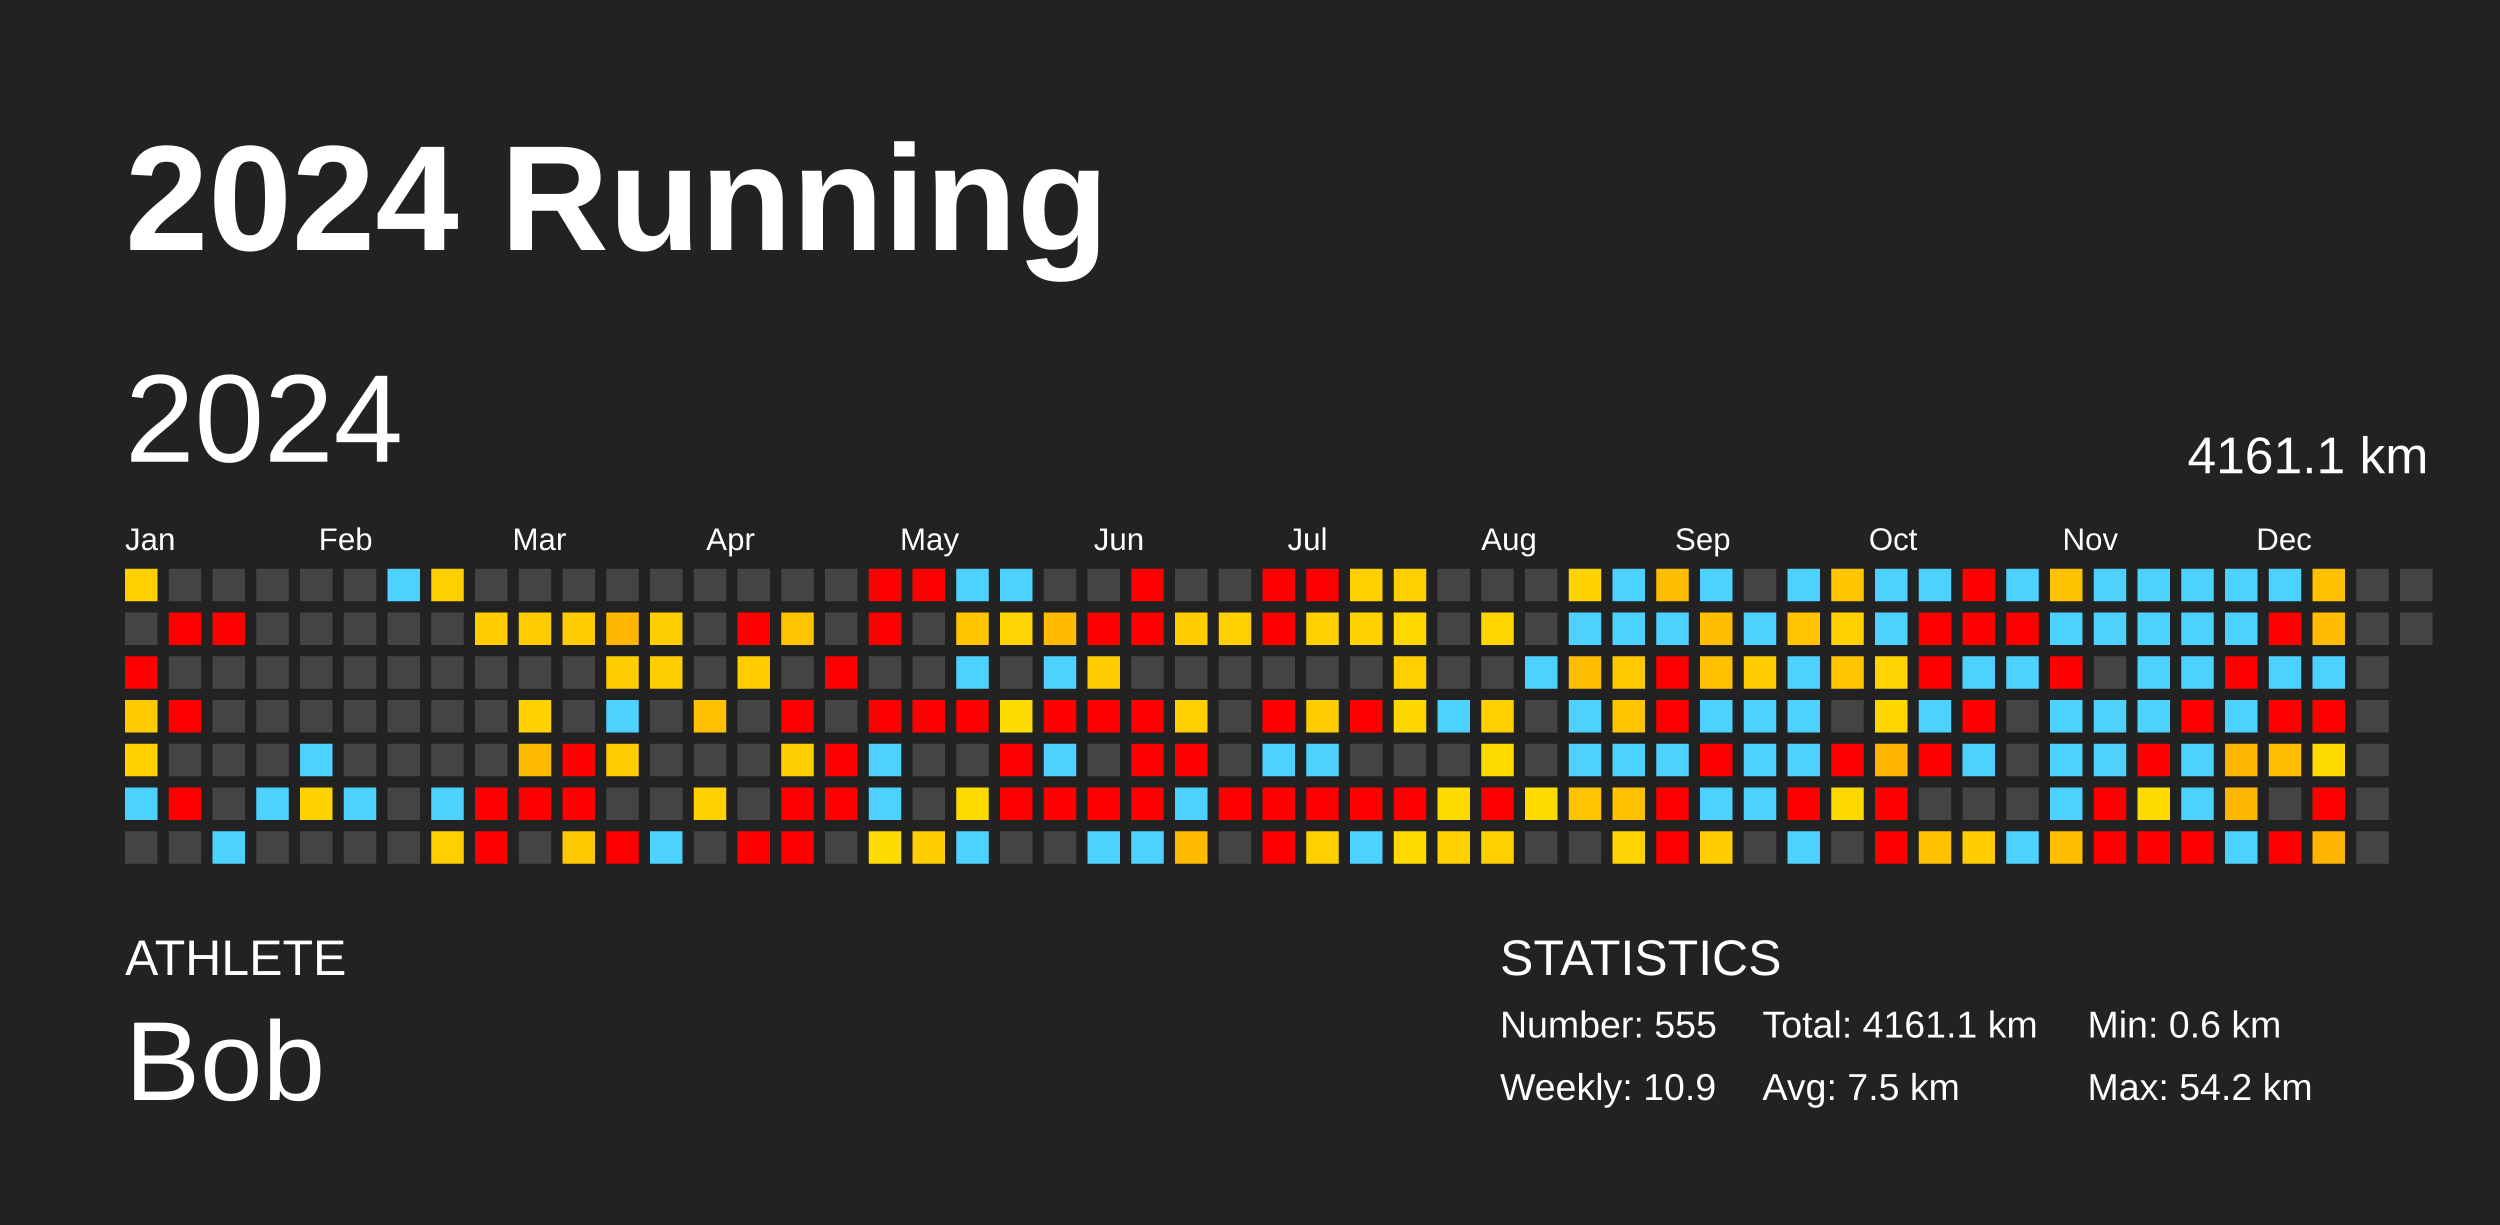
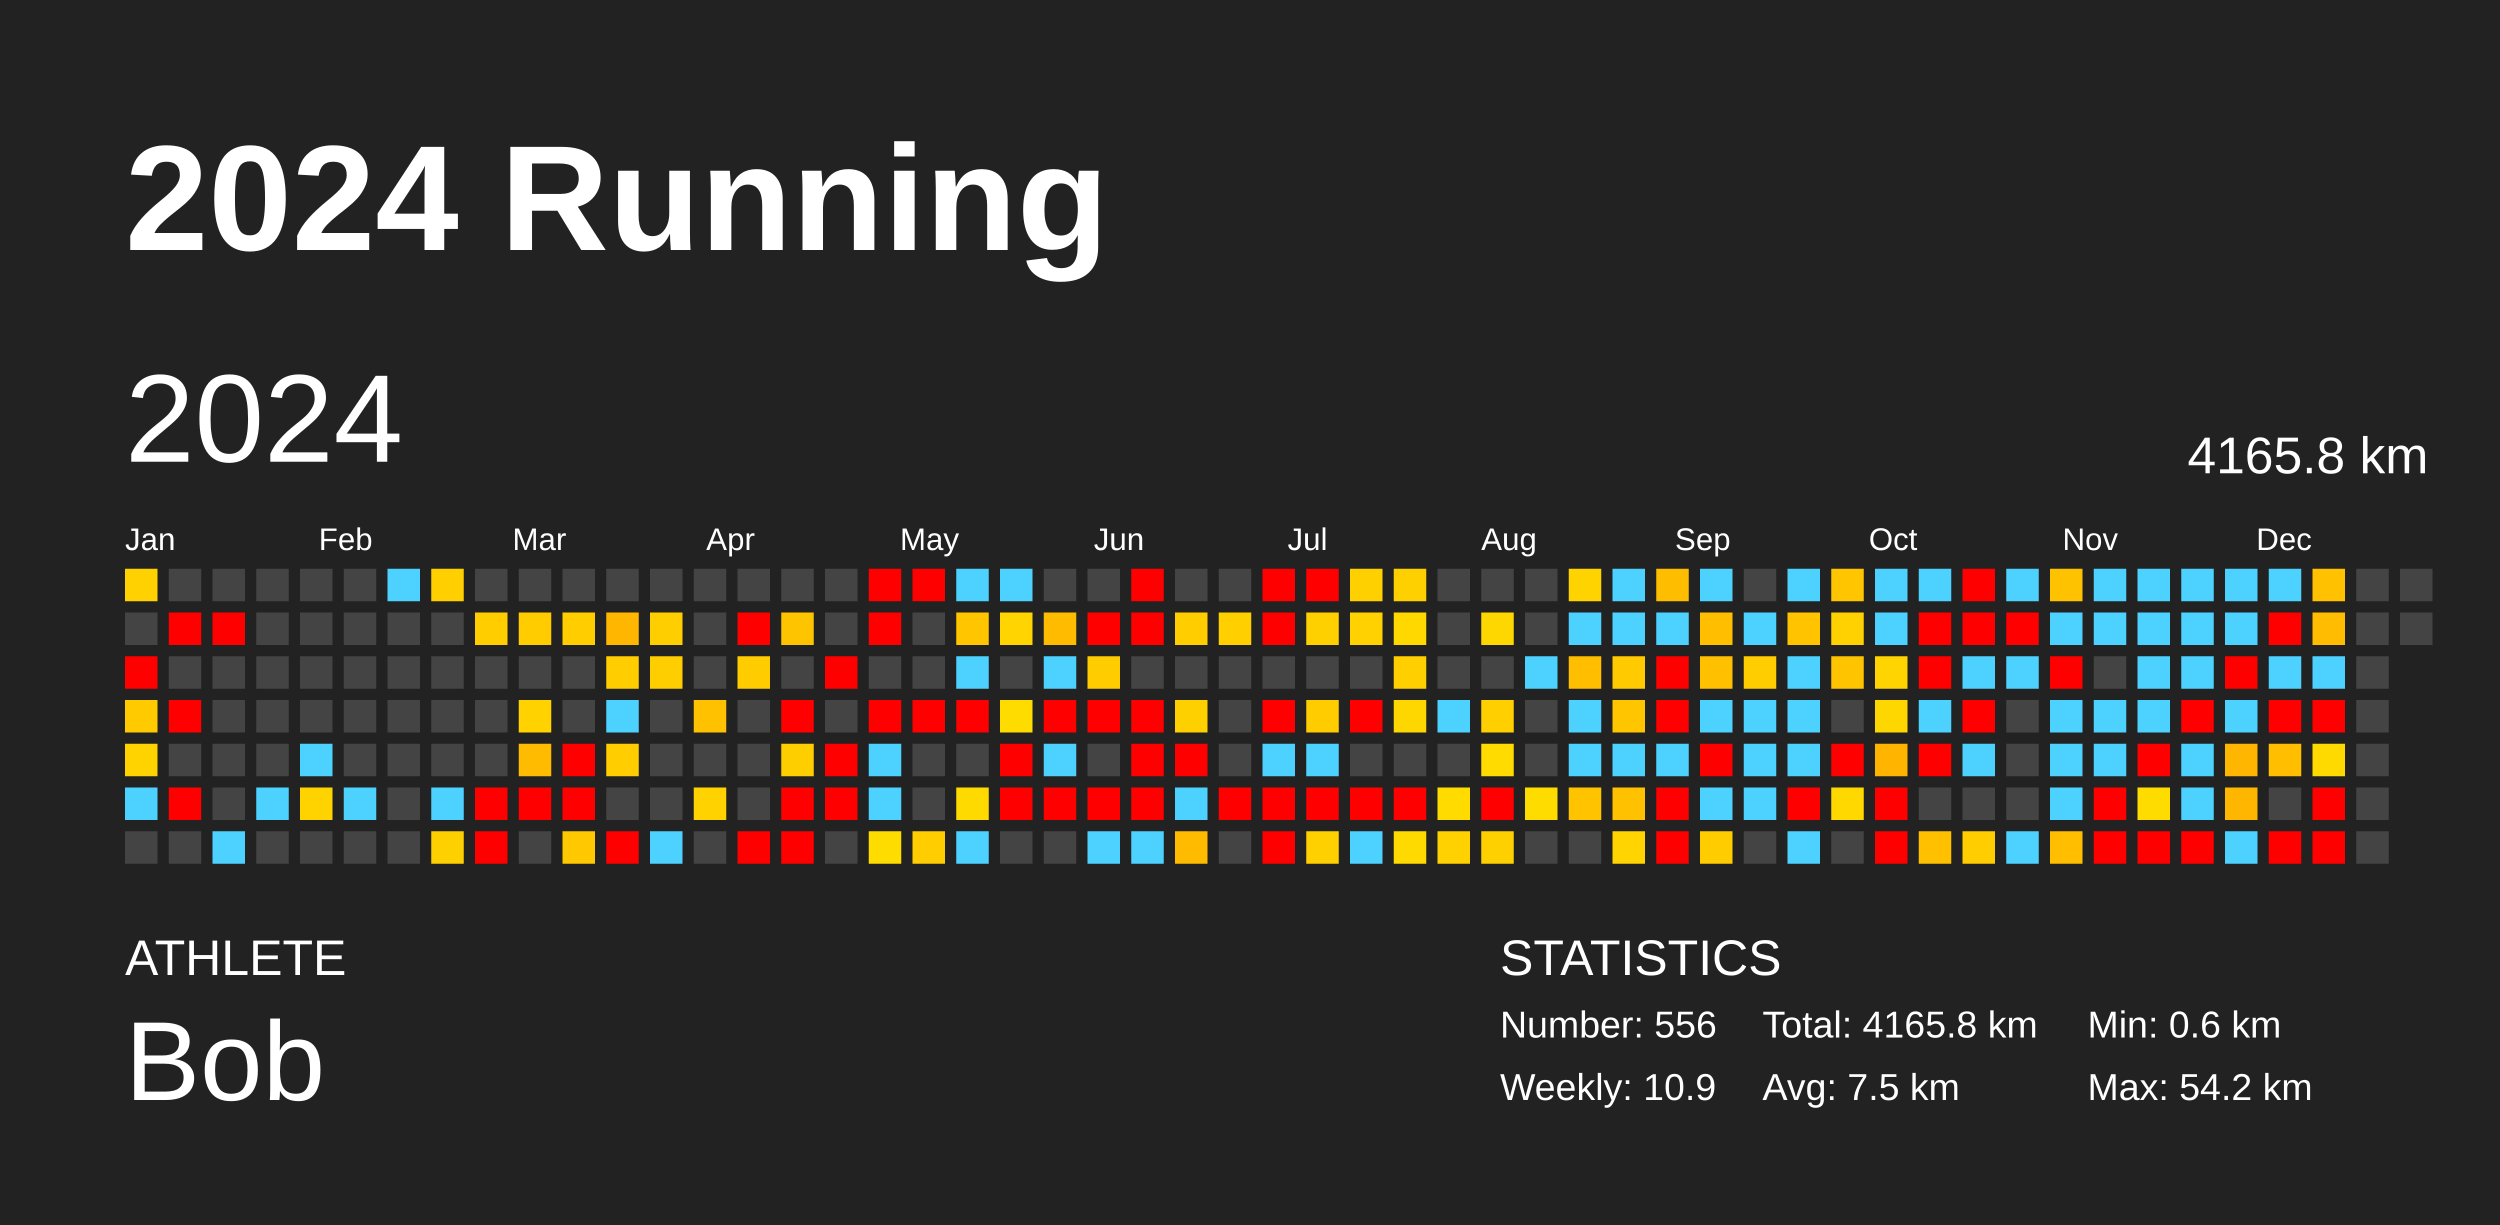
<svg xmlns="http://www.w3.org/2000/svg" baseProfile="full" height="98mm" version="1.1" viewBox="0,0,200,98" width="200mm">
  <defs />
  <rect fill="#222222" height="98" width="200" x="0" y="0" />
  <text fill="#FFFFFF" style="font-size:12px; font-family:Arial; font-weight:bold;" x="10" y="20">2024 Running</text>
  <text fill="#FFFFFF" style="font-size:4px; font-family:Arial" x="10" y="78">ATHLETE</text>
  <text fill="#FFFFFF" style="font-size:9px; font-family:Arial" x="10" y="88">Bob</text>
  <text fill="#FFFFFF" style="font-size:4px; font-family:Arial" x="120" y="78">STATISTICS</text>
-   <text fill="#FFFFFF" style="font-size:3px; font-family:Arial" x="120" y="83">Number: 555</text>
+   <text fill="#FFFFFF" style="font-size:3px; font-family:Arial" x="120" y="83">Number: 556</text>
  <text fill="#FFFFFF" style="font-size:3px; font-family:Arial" x="120" y="88">Weekly: 10.9</text>
-   <text fill="#FFFFFF" style="font-size:3px; font-family:Arial" x="141" y="83">Total: 4161.1 km</text>
+   <text fill="#FFFFFF" style="font-size:3px; font-family:Arial" x="141" y="83">Total: 4165.8 km</text>
  <text fill="#FFFFFF" style="font-size:3px; font-family:Arial" x="141" y="88">Avg: 7.5 km</text>
  <text fill="#FFFFFF" style="font-size:3px; font-family:Arial" x="167" y="83">Min: 0.6 km</text>
  <text fill="#FFFFFF" style="font-size:3px; font-family:Arial" x="167" y="88">Max: 54.2 km</text>
  <text dominant-baseline="hanging" fill="#FFFFFF" style="font-size:10.0px; font-family:Arial;" x="10" y="30">2024</text>
-   <text dominant-baseline="hanging" fill="#FFFFFF" style="font-size:4.125px; font-family:Arial;" x="175" y="35">4161.1 km</text>
+   <text dominant-baseline="hanging" fill="#FFFFFF" style="font-size:4.125px; font-family:Arial;" x="175" y="35">4165.8 km</text>
  <text fill="#FFFFFF" style="font-size:2.5px; font-family:Arial" x="10.0" y="44">Jan</text>
  <text fill="#FFFFFF" style="font-size:2.5px; font-family:Arial" x="25.5" y="44">Feb</text>
  <text fill="#FFFFFF" style="font-size:2.5px; font-family:Arial" x="41.0" y="44">Mar</text>
  <text fill="#FFFFFF" style="font-size:2.5px; font-family:Arial" x="56.5" y="44">Apr</text>
  <text fill="#FFFFFF" style="font-size:2.5px; font-family:Arial" x="72.0" y="44">May</text>
  <text fill="#FFFFFF" style="font-size:2.5px; font-family:Arial" x="87.5" y="44">Jun</text>
  <text fill="#FFFFFF" style="font-size:2.5px; font-family:Arial" x="103.0" y="44">Jul</text>
  <text fill="#FFFFFF" style="font-size:2.5px; font-family:Arial" x="118.5" y="44">Aug</text>
  <text fill="#FFFFFF" style="font-size:2.5px; font-family:Arial" x="134.0" y="44">Sep</text>
  <text fill="#FFFFFF" style="font-size:2.5px; font-family:Arial" x="149.5" y="44">Oct</text>
  <text fill="#FFFFFF" style="font-size:2.5px; font-family:Arial" x="165.0" y="44">Nov</text>
  <text fill="#FFFFFF" style="font-size:2.5px; font-family:Arial" x="180.5" y="44">Dec</text>
  <rect fill="#ffd100" height="2.6" width="2.6" x="10.0" y="45.5" />
  <rect fill="#444444" height="2.6" width="2.6" x="10.0" y="49.0" />
  <rect fill="red" height="2.6" width="2.6" x="10.0" y="52.5" />
  <rect fill="#ffcb00" height="2.6" width="2.6" x="10.0" y="56.0" />
  <rect fill="#ffd300" height="2.6" width="2.6" x="10.0" y="59.5" />
  <rect fill="#4dd2ff" height="2.6" width="2.6" x="10.0" y="63.0" />
  <rect fill="#444444" height="2.6" width="2.6" x="10.0" y="66.5" />
  <rect fill="#444444" height="2.6" width="2.6" x="13.5" y="45.5" />
  <rect fill="red" height="2.6" width="2.6" x="13.5" y="49.0" />
  <rect fill="#444444" height="2.6" width="2.6" x="13.5" y="52.5" />
  <rect fill="red" height="2.6" width="2.6" x="13.5" y="56.0" />
  <rect fill="#444444" height="2.6" width="2.6" x="13.5" y="59.5" />
  <rect fill="red" height="2.6" width="2.6" x="13.5" y="63.0" />
  <rect fill="#444444" height="2.6" width="2.6" x="13.5" y="66.5" />
  <rect fill="#444444" height="2.6" width="2.6" x="17.0" y="45.5" />
  <rect fill="red" height="2.6" width="2.6" x="17.0" y="49.0" />
  <rect fill="#444444" height="2.6" width="2.6" x="17.0" y="52.5" />
  <rect fill="#444444" height="2.6" width="2.6" x="17.0" y="56.0" />
  <rect fill="#444444" height="2.6" width="2.6" x="17.0" y="59.5" />
  <rect fill="#444444" height="2.6" width="2.6" x="17.0" y="63.0" />
  <rect fill="#4dd2ff" height="2.6" width="2.6" x="17.0" y="66.5" />
  <rect fill="#444444" height="2.6" width="2.6" x="20.5" y="45.5" />
  <rect fill="#444444" height="2.6" width="2.6" x="20.5" y="49.0" />
  <rect fill="#444444" height="2.6" width="2.6" x="20.5" y="52.5" />
  <rect fill="#444444" height="2.6" width="2.6" x="20.5" y="56.0" />
  <rect fill="#444444" height="2.6" width="2.6" x="20.5" y="59.5" />
  <rect fill="#4dd2ff" height="2.6" width="2.6" x="20.5" y="63.0" />
  <rect fill="#444444" height="2.6" width="2.6" x="20.5" y="66.5" />
  <rect fill="#444444" height="2.6" width="2.6" x="24.0" y="45.5" />
  <rect fill="#444444" height="2.6" width="2.6" x="24.0" y="49.0" />
  <rect fill="#444444" height="2.6" width="2.6" x="24.0" y="52.5" />
  <rect fill="#444444" height="2.6" width="2.6" x="24.0" y="56.0" />
  <rect fill="#4dd2ff" height="2.6" width="2.6" x="24.0" y="59.5" />
  <rect fill="#ffd300" height="2.6" width="2.6" x="24.0" y="63.0" />
  <rect fill="#444444" height="2.6" width="2.6" x="24.0" y="66.5" />
  <rect fill="#444444" height="2.6" width="2.6" x="27.5" y="45.5" />
  <rect fill="#444444" height="2.6" width="2.6" x="27.5" y="49.0" />
  <rect fill="#444444" height="2.6" width="2.6" x="27.5" y="52.5" />
  <rect fill="#444444" height="2.6" width="2.6" x="27.5" y="56.0" />
  <rect fill="#444444" height="2.6" width="2.6" x="27.5" y="59.5" />
  <rect fill="#4dd2ff" height="2.6" width="2.6" x="27.5" y="63.0" />
  <rect fill="#444444" height="2.6" width="2.6" x="27.5" y="66.5" />
  <rect fill="#4dd2ff" height="2.6" width="2.6" x="31.0" y="45.5" />
  <rect fill="#444444" height="2.6" width="2.6" x="31.0" y="49.0" />
  <rect fill="#444444" height="2.6" width="2.6" x="31.0" y="52.5" />
  <rect fill="#444444" height="2.6" width="2.6" x="31.0" y="56.0" />
  <rect fill="#444444" height="2.6" width="2.6" x="31.0" y="59.5" />
  <rect fill="#444444" height="2.6" width="2.6" x="31.0" y="63.0" />
  <rect fill="#444444" height="2.6" width="2.6" x="31.0" y="66.5" />
  <rect fill="#ffcf00" height="2.6" width="2.6" x="34.5" y="45.5" />
  <rect fill="#444444" height="2.6" width="2.6" x="34.5" y="49.0" />
  <rect fill="#444444" height="2.6" width="2.6" x="34.5" y="52.5" />
  <rect fill="#444444" height="2.6" width="2.6" x="34.5" y="56.0" />
  <rect fill="#444444" height="2.6" width="2.6" x="34.5" y="59.5" />
  <rect fill="#4dd2ff" height="2.6" width="2.6" x="34.5" y="63.0" />
  <rect fill="#ffd000" height="2.6" width="2.6" x="34.5" y="66.5" />
  <rect fill="#444444" height="2.6" width="2.6" x="38.0" y="45.5" />
  <rect fill="#ffcd00" height="2.6" width="2.6" x="38.0" y="49.0" />
  <rect fill="#444444" height="2.6" width="2.6" x="38.0" y="52.5" />
  <rect fill="#444444" height="2.6" width="2.6" x="38.0" y="56.0" />
  <rect fill="#444444" height="2.6" width="2.6" x="38.0" y="59.5" />
  <rect fill="red" height="2.6" width="2.6" x="38.0" y="63.0" />
  <rect fill="red" height="2.6" width="2.6" x="38.0" y="66.5" />
  <rect fill="#444444" height="2.6" width="2.6" x="41.5" y="45.5" />
  <rect fill="#ffcc00" height="2.6" width="2.6" x="41.5" y="49.0" />
  <rect fill="#444444" height="2.6" width="2.6" x="41.5" y="52.5" />
  <rect fill="#ffd200" height="2.6" width="2.6" x="41.5" y="56.0" />
  <rect fill="#ffbb00" height="2.6" width="2.6" x="41.5" y="59.5" />
  <rect fill="red" height="2.6" width="2.6" x="41.5" y="63.0" />
  <rect fill="#444444" height="2.6" width="2.6" x="41.5" y="66.5" />
  <rect fill="#444444" height="2.6" width="2.6" x="45.0" y="45.5" />
  <rect fill="#ffcd00" height="2.6" width="2.6" x="45.0" y="49.0" />
  <rect fill="#444444" height="2.6" width="2.6" x="45.0" y="52.5" />
  <rect fill="#444444" height="2.6" width="2.6" x="45.0" y="56.0" />
  <rect fill="red" height="2.6" width="2.6" x="45.0" y="59.5" />
  <rect fill="red" height="2.6" width="2.6" x="45.0" y="63.0" />
  <rect fill="#ffc800" height="2.6" width="2.6" x="45.0" y="66.5" />
  <rect fill="#444444" height="2.6" width="2.6" x="48.5" y="45.5" />
  <rect fill="#ffb600" height="2.6" width="2.6" x="48.5" y="49.0" />
  <rect fill="#ffcd00" height="2.6" width="2.6" x="48.5" y="52.5" />
  <rect fill="#4dd2ff" height="2.6" width="2.6" x="48.5" y="56.0" />
  <rect fill="#ffcd00" height="2.6" width="2.6" x="48.5" y="59.5" />
  <rect fill="#444444" height="2.6" width="2.6" x="48.5" y="63.0" />
  <rect fill="red" height="2.6" width="2.6" x="48.5" y="66.5" />
  <rect fill="#444444" height="2.6" width="2.6" x="52.0" y="45.5" />
  <rect fill="#ffce00" height="2.6" width="2.6" x="52.0" y="49.0" />
  <rect fill="#ffce00" height="2.6" width="2.6" x="52.0" y="52.5" />
  <rect fill="#444444" height="2.6" width="2.6" x="52.0" y="56.0" />
  <rect fill="#444444" height="2.6" width="2.6" x="52.0" y="59.5" />
  <rect fill="#444444" height="2.6" width="2.6" x="52.0" y="63.0" />
  <rect fill="#4dd2ff" height="2.6" width="2.6" x="52.0" y="66.5" />
  <rect fill="#444444" height="2.6" width="2.6" x="55.5" y="45.5" />
  <rect fill="#444444" height="2.6" width="2.6" x="55.5" y="49.0" />
  <rect fill="#444444" height="2.6" width="2.6" x="55.5" y="52.5" />
  <rect fill="#ffc100" height="2.6" width="2.6" x="55.5" y="56.0" />
  <rect fill="#444444" height="2.6" width="2.6" x="55.5" y="59.5" />
  <rect fill="#ffd200" height="2.6" width="2.6" x="55.5" y="63.0" />
  <rect fill="#444444" height="2.6" width="2.6" x="55.5" y="66.5" />
  <rect fill="#444444" height="2.6" width="2.6" x="59.0" y="45.5" />
  <rect fill="red" height="2.6" width="2.6" x="59.0" y="49.0" />
  <rect fill="#ffcc00" height="2.6" width="2.6" x="59.0" y="52.5" />
  <rect fill="#444444" height="2.6" width="2.6" x="59.0" y="56.0" />
  <rect fill="#444444" height="2.6" width="2.6" x="59.0" y="59.5" />
  <rect fill="#444444" height="2.6" width="2.6" x="59.0" y="63.0" />
  <rect fill="red" height="2.6" width="2.6" x="59.0" y="66.5" />
  <rect fill="#444444" height="2.6" width="2.6" x="62.5" y="45.5" />
  <rect fill="#ffc400" height="2.6" width="2.6" x="62.5" y="49.0" />
  <rect fill="#444444" height="2.6" width="2.6" x="62.5" y="52.5" />
  <rect fill="red" height="2.6" width="2.6" x="62.5" y="56.0" />
  <rect fill="#ffce00" height="2.6" width="2.6" x="62.5" y="59.5" />
  <rect fill="red" height="2.6" width="2.6" x="62.5" y="63.0" />
  <rect fill="red" height="2.6" width="2.6" x="62.5" y="66.5" />
  <rect fill="#444444" height="2.6" width="2.6" x="66.0" y="45.5" />
  <rect fill="#444444" height="2.6" width="2.6" x="66.0" y="49.0" />
  <rect fill="red" height="2.6" width="2.6" x="66.0" y="52.5" />
  <rect fill="#444444" height="2.6" width="2.6" x="66.0" y="56.0" />
  <rect fill="red" height="2.6" width="2.6" x="66.0" y="59.5" />
  <rect fill="red" height="2.6" width="2.6" x="66.0" y="63.0" />
  <rect fill="#444444" height="2.6" width="2.6" x="66.0" y="66.5" />
  <rect fill="red" height="2.6" width="2.6" x="69.5" y="45.5" />
  <rect fill="red" height="2.6" width="2.6" x="69.5" y="49.0" />
  <rect fill="#444444" height="2.6" width="2.6" x="69.5" y="52.5" />
  <rect fill="red" height="2.6" width="2.6" x="69.5" y="56.0" />
  <rect fill="#4dd2ff" height="2.6" width="2.6" x="69.5" y="59.5" />
  <rect fill="#4dd2ff" height="2.6" width="2.6" x="69.5" y="63.0" />
  <rect fill="#ffdc00" height="2.6" width="2.6" x="69.5" y="66.5" />
  <rect fill="red" height="2.6" width="2.6" x="73.0" y="45.5" />
  <rect fill="#444444" height="2.6" width="2.6" x="73.0" y="49.0" />
  <rect fill="#444444" height="2.6" width="2.6" x="73.0" y="52.5" />
  <rect fill="red" height="2.6" width="2.6" x="73.0" y="56.0" />
  <rect fill="#444444" height="2.6" width="2.6" x="73.0" y="59.5" />
  <rect fill="#444444" height="2.6" width="2.6" x="73.0" y="63.0" />
  <rect fill="#ffcd00" height="2.6" width="2.6" x="73.0" y="66.5" />
  <rect fill="#4dd2ff" height="2.6" width="2.6" x="76.5" y="45.5" />
  <rect fill="#ffc600" height="2.6" width="2.6" x="76.5" y="49.0" />
  <rect fill="#4dd2ff" height="2.6" width="2.6" x="76.5" y="52.5" />
  <rect fill="red" height="2.6" width="2.6" x="76.5" y="56.0" />
  <rect fill="#444444" height="2.6" width="2.6" x="76.5" y="59.5" />
  <rect fill="#ffda00" height="2.6" width="2.6" x="76.5" y="63.0" />
  <rect fill="#4dd2ff" height="2.6" width="2.6" x="76.5" y="66.5" />
  <rect fill="#4dd2ff" height="2.6" width="2.6" x="80.0" y="45.5" />
  <rect fill="#ffd400" height="2.6" width="2.6" x="80.0" y="49.0" />
  <rect fill="#444444" height="2.6" width="2.6" x="80.0" y="52.5" />
  <rect fill="#ffdc00" height="2.6" width="2.6" x="80.0" y="56.0" />
  <rect fill="red" height="2.6" width="2.6" x="80.0" y="59.5" />
  <rect fill="red" height="2.6" width="2.6" x="80.0" y="63.0" />
  <rect fill="#444444" height="2.6" width="2.6" x="80.0" y="66.5" />
  <rect fill="#444444" height="2.6" width="2.6" x="83.5" y="45.5" />
  <rect fill="#ffbb00" height="2.6" width="2.6" x="83.5" y="49.0" />
  <rect fill="#4dd2ff" height="2.6" width="2.6" x="83.5" y="52.5" />
  <rect fill="red" height="2.6" width="2.6" x="83.5" y="56.0" />
  <rect fill="#4dd2ff" height="2.6" width="2.6" x="83.5" y="59.5" />
  <rect fill="red" height="2.6" width="2.6" x="83.5" y="63.0" />
  <rect fill="#444444" height="2.6" width="2.6" x="83.5" y="66.5" />
  <rect fill="#444444" height="2.6" width="2.6" x="87.0" y="45.5" />
  <rect fill="red" height="2.6" width="2.6" x="87.0" y="49.0" />
  <rect fill="#ffcc00" height="2.6" width="2.6" x="87.0" y="52.5" />
  <rect fill="red" height="2.6" width="2.6" x="87.0" y="56.0" />
  <rect fill="#444444" height="2.6" width="2.6" x="87.0" y="59.5" />
  <rect fill="red" height="2.6" width="2.6" x="87.0" y="63.0" />
  <rect fill="#4dd2ff" height="2.6" width="2.6" x="87.0" y="66.5" />
  <rect fill="red" height="2.6" width="2.6" x="90.5" y="45.5" />
  <rect fill="red" height="2.6" width="2.6" x="90.5" y="49.0" />
  <rect fill="#444444" height="2.6" width="2.6" x="90.5" y="52.5" />
  <rect fill="red" height="2.6" width="2.6" x="90.5" y="56.0" />
  <rect fill="red" height="2.6" width="2.6" x="90.5" y="59.5" />
  <rect fill="red" height="2.6" width="2.6" x="90.5" y="63.0" />
  <rect fill="#4dd2ff" height="2.6" width="2.6" x="90.5" y="66.5" />
  <rect fill="#444444" height="2.6" width="2.6" x="94.0" y="45.5" />
  <rect fill="#ffcd00" height="2.6" width="2.6" x="94.0" y="49.0" />
  <rect fill="#444444" height="2.6" width="2.6" x="94.0" y="52.5" />
  <rect fill="#ffd000" height="2.6" width="2.6" x="94.0" y="56.0" />
  <rect fill="red" height="2.6" width="2.6" x="94.0" y="59.5" />
  <rect fill="#4dd2ff" height="2.6" width="2.6" x="94.0" y="63.0" />
  <rect fill="#ffbb00" height="2.6" width="2.6" x="94.0" y="66.5" />
  <rect fill="#444444" height="2.6" width="2.6" x="97.5" y="45.5" />
  <rect fill="#ffcf00" height="2.6" width="2.6" x="97.5" y="49.0" />
  <rect fill="#444444" height="2.6" width="2.6" x="97.5" y="52.5" />
  <rect fill="#444444" height="2.6" width="2.6" x="97.5" y="56.0" />
  <rect fill="#444444" height="2.6" width="2.6" x="97.5" y="59.5" />
  <rect fill="red" height="2.6" width="2.6" x="97.5" y="63.0" />
  <rect fill="#444444" height="2.6" width="2.6" x="97.5" y="66.5" />
  <rect fill="red" height="2.6" width="2.6" x="101.0" y="45.5" />
  <rect fill="red" height="2.6" width="2.6" x="101.0" y="49.0" />
  <rect fill="#444444" height="2.6" width="2.6" x="101.0" y="52.5" />
  <rect fill="red" height="2.6" width="2.6" x="101.0" y="56.0" />
  <rect fill="#4dd2ff" height="2.6" width="2.6" x="101.0" y="59.5" />
  <rect fill="red" height="2.6" width="2.6" x="101.0" y="63.0" />
  <rect fill="red" height="2.6" width="2.6" x="101.0" y="66.5" />
  <rect fill="red" height="2.6" width="2.6" x="104.5" y="45.5" />
  <rect fill="#ffd000" height="2.6" width="2.6" x="104.5" y="49.0" />
  <rect fill="#444444" height="2.6" width="2.6" x="104.5" y="52.5" />
  <rect fill="#ffcc00" height="2.6" width="2.6" x="104.5" y="56.0" />
  <rect fill="#4dd2ff" height="2.6" width="2.6" x="104.5" y="59.5" />
  <rect fill="red" height="2.6" width="2.6" x="104.5" y="63.0" />
  <rect fill="#ffd000" height="2.6" width="2.6" x="104.5" y="66.5" />
  <rect fill="#ffd000" height="2.6" width="2.6" x="108.0" y="45.5" />
  <rect fill="#ffd100" height="2.6" width="2.6" x="108.0" y="49.0" />
  <rect fill="#444444" height="2.6" width="2.6" x="108.0" y="52.5" />
  <rect fill="red" height="2.6" width="2.6" x="108.0" y="56.0" />
  <rect fill="#444444" height="2.6" width="2.6" x="108.0" y="59.5" />
  <rect fill="red" height="2.6" width="2.6" x="108.0" y="63.0" />
  <rect fill="#4dd2ff" height="2.6" width="2.6" x="108.0" y="66.5" />
  <rect fill="#ffd000" height="2.6" width="2.6" x="111.5" y="45.5" />
  <rect fill="#ffd800" height="2.6" width="2.6" x="111.5" y="49.0" />
  <rect fill="#ffcf00" height="2.6" width="2.6" x="111.5" y="52.5" />
  <rect fill="#ffd700" height="2.6" width="2.6" x="111.5" y="56.0" />
  <rect fill="#444444" height="2.6" width="2.6" x="111.5" y="59.5" />
  <rect fill="red" height="2.6" width="2.6" x="111.5" y="63.0" />
  <rect fill="#ffda00" height="2.6" width="2.6" x="111.5" y="66.5" />
  <rect fill="#444444" height="2.6" width="2.6" x="115.0" y="45.5" />
  <rect fill="#444444" height="2.6" width="2.6" x="115.0" y="49.0" />
  <rect fill="#444444" height="2.6" width="2.6" x="115.0" y="52.5" />
  <rect fill="#4dd2ff" height="2.6" width="2.6" x="115.0" y="56.0" />
  <rect fill="#444444" height="2.6" width="2.6" x="115.0" y="59.5" />
  <rect fill="#ffdb00" height="2.6" width="2.6" x="115.0" y="63.0" />
  <rect fill="#ffd100" height="2.6" width="2.6" x="115.0" y="66.5" />
  <rect fill="#444444" height="2.6" width="2.6" x="118.5" y="45.5" />
  <rect fill="#ffd700" height="2.6" width="2.6" x="118.5" y="49.0" />
  <rect fill="#444444" height="2.6" width="2.6" x="118.5" y="52.5" />
  <rect fill="#ffcf00" height="2.6" width="2.6" x="118.5" y="56.0" />
  <rect fill="#ffdb00" height="2.6" width="2.6" x="118.5" y="59.5" />
  <rect fill="red" height="2.6" width="2.6" x="118.5" y="63.0" />
  <rect fill="#ffd000" height="2.6" width="2.6" x="118.5" y="66.5" />
  <rect fill="#444444" height="2.6" width="2.6" x="122.0" y="45.5" />
  <rect fill="#444444" height="2.6" width="2.6" x="122.0" y="49.0" />
  <rect fill="#4dd2ff" height="2.6" width="2.6" x="122.0" y="52.5" />
  <rect fill="#444444" height="2.6" width="2.6" x="122.0" y="56.0" />
  <rect fill="#444444" height="2.6" width="2.6" x="122.0" y="59.5" />
  <rect fill="#ffdc00" height="2.6" width="2.6" x="122.0" y="63.0" />
  <rect fill="#444444" height="2.6" width="2.6" x="122.0" y="66.5" />
  <rect fill="#ffd300" height="2.6" width="2.6" x="125.5" y="45.5" />
  <rect fill="#4dd2ff" height="2.6" width="2.6" x="125.5" y="49.0" />
  <rect fill="#ffbe00" height="2.6" width="2.6" x="125.5" y="52.5" />
  <rect fill="#4dd2ff" height="2.6" width="2.6" x="125.5" y="56.0" />
  <rect fill="#4dd2ff" height="2.6" width="2.6" x="125.5" y="59.5" />
  <rect fill="#ffc300" height="2.6" width="2.6" x="125.5" y="63.0" />
  <rect fill="#444444" height="2.6" width="2.6" x="125.5" y="66.5" />
  <rect fill="#4dd2ff" height="2.6" width="2.6" x="129.0" y="45.5" />
  <rect fill="#4dd2ff" height="2.6" width="2.6" x="129.0" y="49.0" />
  <rect fill="#ffcb00" height="2.6" width="2.6" x="129.0" y="52.5" />
  <rect fill="#ffc600" height="2.6" width="2.6" x="129.0" y="56.0" />
  <rect fill="#4dd2ff" height="2.6" width="2.6" x="129.0" y="59.5" />
  <rect fill="#ffc100" height="2.6" width="2.6" x="129.0" y="63.0" />
  <rect fill="#ffd400" height="2.6" width="2.6" x="129.0" y="66.5" />
  <rect fill="#ffbd00" height="2.6" width="2.6" x="132.5" y="45.5" />
  <rect fill="#4dd2ff" height="2.6" width="2.6" x="132.5" y="49.0" />
  <rect fill="red" height="2.6" width="2.6" x="132.5" y="52.5" />
  <rect fill="red" height="2.6" width="2.6" x="132.5" y="56.0" />
  <rect fill="#4dd2ff" height="2.6" width="2.6" x="132.5" y="59.5" />
  <rect fill="red" height="2.6" width="2.6" x="132.5" y="63.0" />
  <rect fill="red" height="2.6" width="2.6" x="132.5" y="66.5" />
  <rect fill="#4dd2ff" height="2.6" width="2.6" x="136.0" y="45.5" />
  <rect fill="#ffbe00" height="2.6" width="2.6" x="136.0" y="49.0" />
  <rect fill="#ffc000" height="2.6" width="2.6" x="136.0" y="52.5" />
  <rect fill="#4dd2ff" height="2.6" width="2.6" x="136.0" y="56.0" />
  <rect fill="red" height="2.6" width="2.6" x="136.0" y="59.5" />
  <rect fill="#4dd2ff" height="2.6" width="2.6" x="136.0" y="63.0" />
  <rect fill="#ffcc00" height="2.6" width="2.6" x="136.0" y="66.5" />
  <rect fill="#444444" height="2.6" width="2.6" x="139.5" y="45.5" />
  <rect fill="#4dd2ff" height="2.6" width="2.6" x="139.5" y="49.0" />
  <rect fill="#ffcd00" height="2.6" width="2.6" x="139.5" y="52.5" />
  <rect fill="#4dd2ff" height="2.6" width="2.6" x="139.5" y="56.0" />
  <rect fill="#4dd2ff" height="2.6" width="2.6" x="139.5" y="59.5" />
  <rect fill="#4dd2ff" height="2.6" width="2.6" x="139.5" y="63.0" />
  <rect fill="#444444" height="2.6" width="2.6" x="139.5" y="66.5" />
  <rect fill="#4dd2ff" height="2.6" width="2.6" x="143.0" y="45.5" />
  <rect fill="#ffc300" height="2.6" width="2.6" x="143.0" y="49.0" />
  <rect fill="#4dd2ff" height="2.6" width="2.6" x="143.0" y="52.5" />
  <rect fill="#4dd2ff" height="2.6" width="2.6" x="143.0" y="56.0" />
  <rect fill="#4dd2ff" height="2.6" width="2.6" x="143.0" y="59.5" />
  <rect fill="red" height="2.6" width="2.6" x="143.0" y="63.0" />
  <rect fill="#4dd2ff" height="2.6" width="2.6" x="143.0" y="66.5" />
  <rect fill="#ffc600" height="2.6" width="2.6" x="146.5" y="45.5" />
  <rect fill="#ffd100" height="2.6" width="2.6" x="146.5" y="49.0" />
  <rect fill="#ffc400" height="2.6" width="2.6" x="146.5" y="52.5" />
  <rect fill="#444444" height="2.6" width="2.6" x="146.5" y="56.0" />
  <rect fill="red" height="2.6" width="2.6" x="146.5" y="59.5" />
  <rect fill="#ffd800" height="2.6" width="2.6" x="146.5" y="63.0" />
  <rect fill="#444444" height="2.6" width="2.6" x="146.5" y="66.5" />
  <rect fill="#4dd2ff" height="2.6" width="2.6" x="150.0" y="45.5" />
  <rect fill="#4dd2ff" height="2.6" width="2.6" x="150.0" y="49.0" />
  <rect fill="#ffd400" height="2.6" width="2.6" x="150.0" y="52.5" />
  <rect fill="#ffd700" height="2.6" width="2.6" x="150.0" y="56.0" />
  <rect fill="#ffb500" height="2.6" width="2.6" x="150.0" y="59.5" />
  <rect fill="red" height="2.6" width="2.6" x="150.0" y="63.0" />
  <rect fill="red" height="2.6" width="2.6" x="150.0" y="66.5" />
  <rect fill="#4dd2ff" height="2.6" width="2.6" x="153.5" y="45.5" />
  <rect fill="red" height="2.6" width="2.6" x="153.5" y="49.0" />
  <rect fill="red" height="2.6" width="2.6" x="153.5" y="52.5" />
  <rect fill="#4dd2ff" height="2.6" width="2.6" x="153.5" y="56.0" />
  <rect fill="red" height="2.6" width="2.6" x="153.5" y="59.5" />
  <rect fill="#444444" height="2.6" width="2.6" x="153.5" y="63.0" />
  <rect fill="#ffc000" height="2.6" width="2.6" x="153.5" y="66.5" />
  <rect fill="red" height="2.6" width="2.6" x="157.0" y="45.5" />
  <rect fill="red" height="2.6" width="2.6" x="157.0" y="49.0" />
  <rect fill="#4dd2ff" height="2.6" width="2.6" x="157.0" y="52.5" />
  <rect fill="red" height="2.6" width="2.6" x="157.0" y="56.0" />
  <rect fill="#4dd2ff" height="2.6" width="2.6" x="157.0" y="59.5" />
  <rect fill="#444444" height="2.6" width="2.6" x="157.0" y="63.0" />
  <rect fill="#ffcd00" height="2.6" width="2.6" x="157.0" y="66.5" />
  <rect fill="#4dd2ff" height="2.6" width="2.6" x="160.5" y="45.5" />
  <rect fill="red" height="2.6" width="2.6" x="160.5" y="49.0" />
  <rect fill="#4dd2ff" height="2.6" width="2.6" x="160.5" y="52.5" />
  <rect fill="#444444" height="2.6" width="2.6" x="160.5" y="56.0" />
  <rect fill="#444444" height="2.6" width="2.6" x="160.5" y="59.5" />
  <rect fill="#444444" height="2.6" width="2.6" x="160.5" y="63.0" />
  <rect fill="#4dd2ff" height="2.6" width="2.6" x="160.5" y="66.5" />
  <rect fill="#ffc200" height="2.6" width="2.6" x="164.0" y="45.5" />
  <rect fill="#4dd2ff" height="2.6" width="2.6" x="164.0" y="49.0" />
  <rect fill="red" height="2.6" width="2.6" x="164.0" y="52.5" />
  <rect fill="#4dd2ff" height="2.6" width="2.6" x="164.0" y="56.0" />
  <rect fill="#4dd2ff" height="2.6" width="2.6" x="164.0" y="59.5" />
  <rect fill="#4dd2ff" height="2.6" width="2.6" x="164.0" y="63.0" />
  <rect fill="#ffbe00" height="2.6" width="2.6" x="164.0" y="66.5" />
  <rect fill="#4dd2ff" height="2.6" width="2.6" x="167.5" y="45.5" />
  <rect fill="#4dd2ff" height="2.6" width="2.6" x="167.5" y="49.0" />
  <rect fill="#444444" height="2.6" width="2.6" x="167.5" y="52.5" />
  <rect fill="#4dd2ff" height="2.6" width="2.6" x="167.5" y="56.0" />
  <rect fill="#4dd2ff" height="2.6" width="2.6" x="167.5" y="59.5" />
  <rect fill="red" height="2.6" width="2.6" x="167.5" y="63.0" />
  <rect fill="red" height="2.6" width="2.6" x="167.5" y="66.5" />
  <rect fill="#4dd2ff" height="2.6" width="2.6" x="171.0" y="45.5" />
  <rect fill="#4dd2ff" height="2.6" width="2.6" x="171.0" y="49.0" />
  <rect fill="#4dd2ff" height="2.6" width="2.6" x="171.0" y="52.5" />
  <rect fill="#4dd2ff" height="2.6" width="2.6" x="171.0" y="56.0" />
  <rect fill="red" height="2.6" width="2.6" x="171.0" y="59.5" />
  <rect fill="#ffdc00" height="2.6" width="2.6" x="171.0" y="63.0" />
  <rect fill="red" height="2.6" width="2.6" x="171.0" y="66.5" />
  <rect fill="#4dd2ff" height="2.6" width="2.6" x="174.5" y="45.5" />
  <rect fill="#4dd2ff" height="2.6" width="2.6" x="174.5" y="49.0" />
  <rect fill="#4dd2ff" height="2.6" width="2.6" x="174.5" y="52.5" />
  <rect fill="red" height="2.6" width="2.6" x="174.5" y="56.0" />
  <rect fill="#4dd2ff" height="2.6" width="2.6" x="174.5" y="59.5" />
  <rect fill="#4dd2ff" height="2.6" width="2.6" x="174.5" y="63.0" />
  <rect fill="red" height="2.6" width="2.6" x="174.5" y="66.5" />
  <rect fill="#4dd2ff" height="2.6" width="2.6" x="178.0" y="45.5" />
  <rect fill="#4dd2ff" height="2.6" width="2.6" x="178.0" y="49.0" />
  <rect fill="red" height="2.6" width="2.6" x="178.0" y="52.5" />
  <rect fill="#4dd2ff" height="2.6" width="2.6" x="178.0" y="56.0" />
  <rect fill="#ffb600" height="2.6" width="2.6" x="178.0" y="59.5" />
  <rect fill="#ffb600" height="2.6" width="2.6" x="178.0" y="63.0" />
  <rect fill="#4dd2ff" height="2.6" width="2.6" x="178.0" y="66.5" />
  <rect fill="#4dd2ff" height="2.6" width="2.6" x="181.5" y="45.5" />
  <rect fill="red" height="2.6" width="2.6" x="181.5" y="49.0" />
  <rect fill="#4dd2ff" height="2.6" width="2.6" x="181.5" y="52.5" />
  <rect fill="red" height="2.6" width="2.6" x="181.5" y="56.0" />
  <rect fill="#ffbf00" height="2.6" width="2.6" x="181.5" y="59.5" />
  <rect fill="#444444" height="2.6" width="2.6" x="181.5" y="63.0" />
  <rect fill="red" height="2.6" width="2.6" x="181.5" y="66.5" />
  <rect fill="#ffc100" height="2.6" width="2.6" x="185.0" y="45.5" />
  <rect fill="#ffbc00" height="2.6" width="2.6" x="185.0" y="49.0" />
  <rect fill="#4dd2ff" height="2.6" width="2.6" x="185.0" y="52.5" />
  <rect fill="red" height="2.6" width="2.6" x="185.0" y="56.0" />
  <rect fill="#ffda00" height="2.6" width="2.6" x="185.0" y="59.5" />
  <rect fill="red" height="2.6" width="2.6" x="185.0" y="63.0" />
-   <rect fill="#ffb500" height="2.6" width="2.6" x="185.0" y="66.5" />
+   <rect fill="red" height="2.6" width="2.6" x="185.0" y="66.5" />
  <rect fill="#444444" height="2.6" width="2.6" x="188.5" y="45.5" />
  <rect fill="#444444" height="2.6" width="2.6" x="188.5" y="49.0" />
  <rect fill="#444444" height="2.6" width="2.6" x="188.5" y="52.5" />
  <rect fill="#444444" height="2.6" width="2.6" x="188.5" y="56.0" />
  <rect fill="#444444" height="2.6" width="2.6" x="188.5" y="59.5" />
  <rect fill="#444444" height="2.6" width="2.6" x="188.5" y="63.0" />
  <rect fill="#444444" height="2.6" width="2.6" x="188.5" y="66.5" />
  <rect fill="#444444" height="2.6" width="2.6" x="192.0" y="45.5" />
  <rect fill="#444444" height="2.6" width="2.6" x="192.0" y="49.0" />
</svg>
